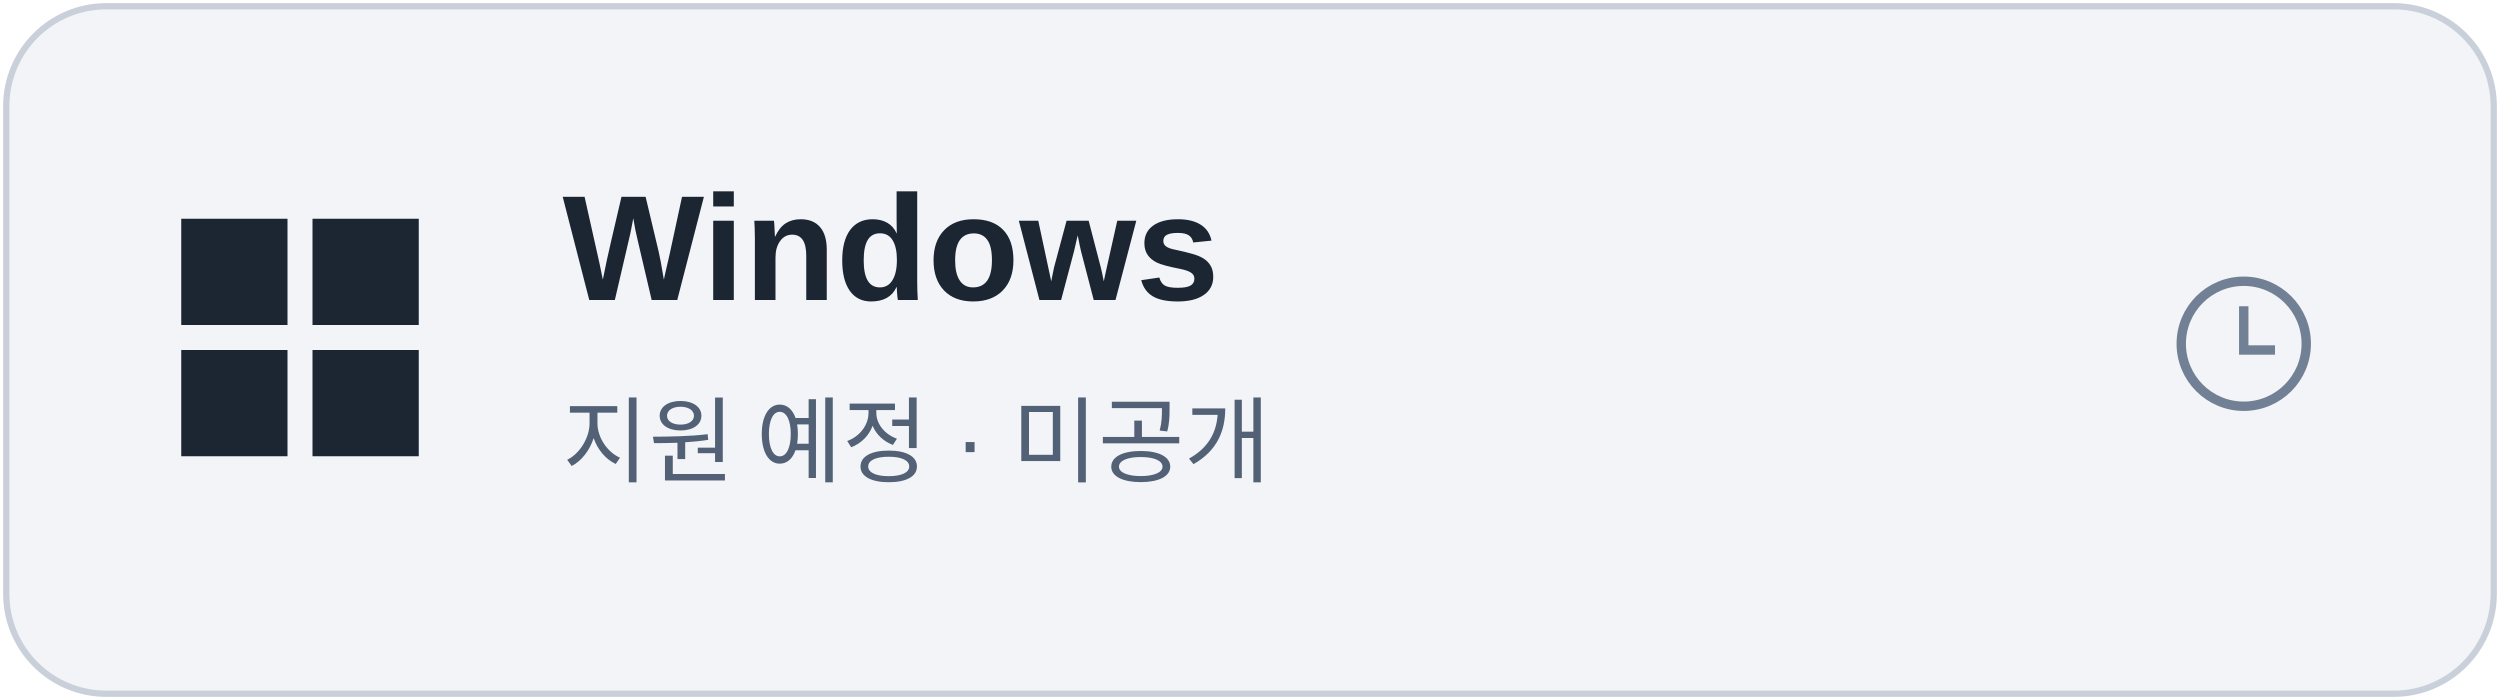
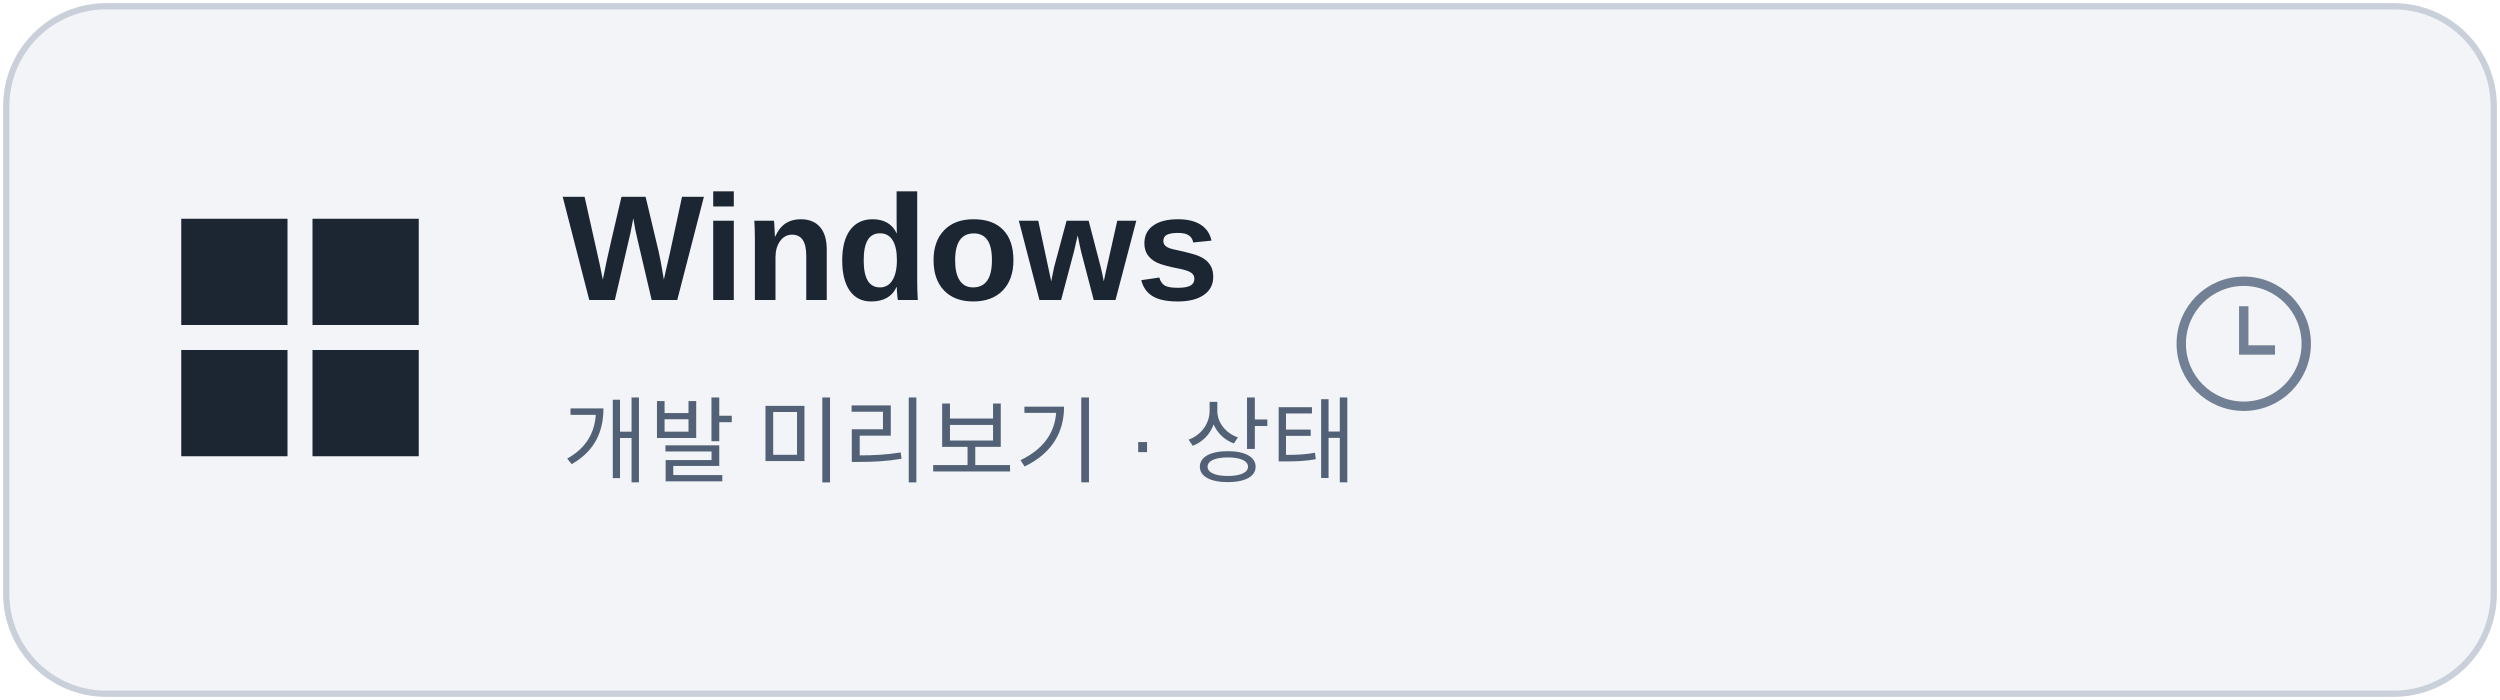
<svg xmlns="http://www.w3.org/2000/svg" width="400" height="112" viewBox="0 0 400 112" role="img" aria-labelledby="title" lang="ko">
  <rect x="1" y="1" width="398" height="110" rx="16" fill="#f2f4f7" stroke="#c9d0da" />
  <path d="M29 35h17v17H29zm21 0h17v17H50zM29 56h17v17H29zm21 0h17v17H50z" fill="#1c2633" />
  <text x="90" y="48" font-family="Arial,&quot;Apple SD Gothic Neo&quot;,&quot;Malgun Gothic&quot;,sans-serif" font-size="24" font-weight="700" fill="#1c2633">Windows</text>
-   <text x="90" y="76" font-family="Arial,&quot;Apple SD Gothic Neo&quot;,&quot;Malgun Gothic&quot;,sans-serif" font-size="15" fill="#526176">지원 예정 · 미공개</text>
+   <text x="90" y="76" font-family="Arial,&quot;Apple SD Gothic Neo&quot;,&quot;Malgun Gothic&quot;,sans-serif" font-size="15" fill="#526176">개발 미리보기 · 상태</text>
  <circle cx="359" cy="55" r="10" fill="none" stroke="#718094" stroke-width="1.5" />
  <path d="M359 49v7h5" fill="none" stroke="#718094" stroke-width="1.5" />
</svg>
